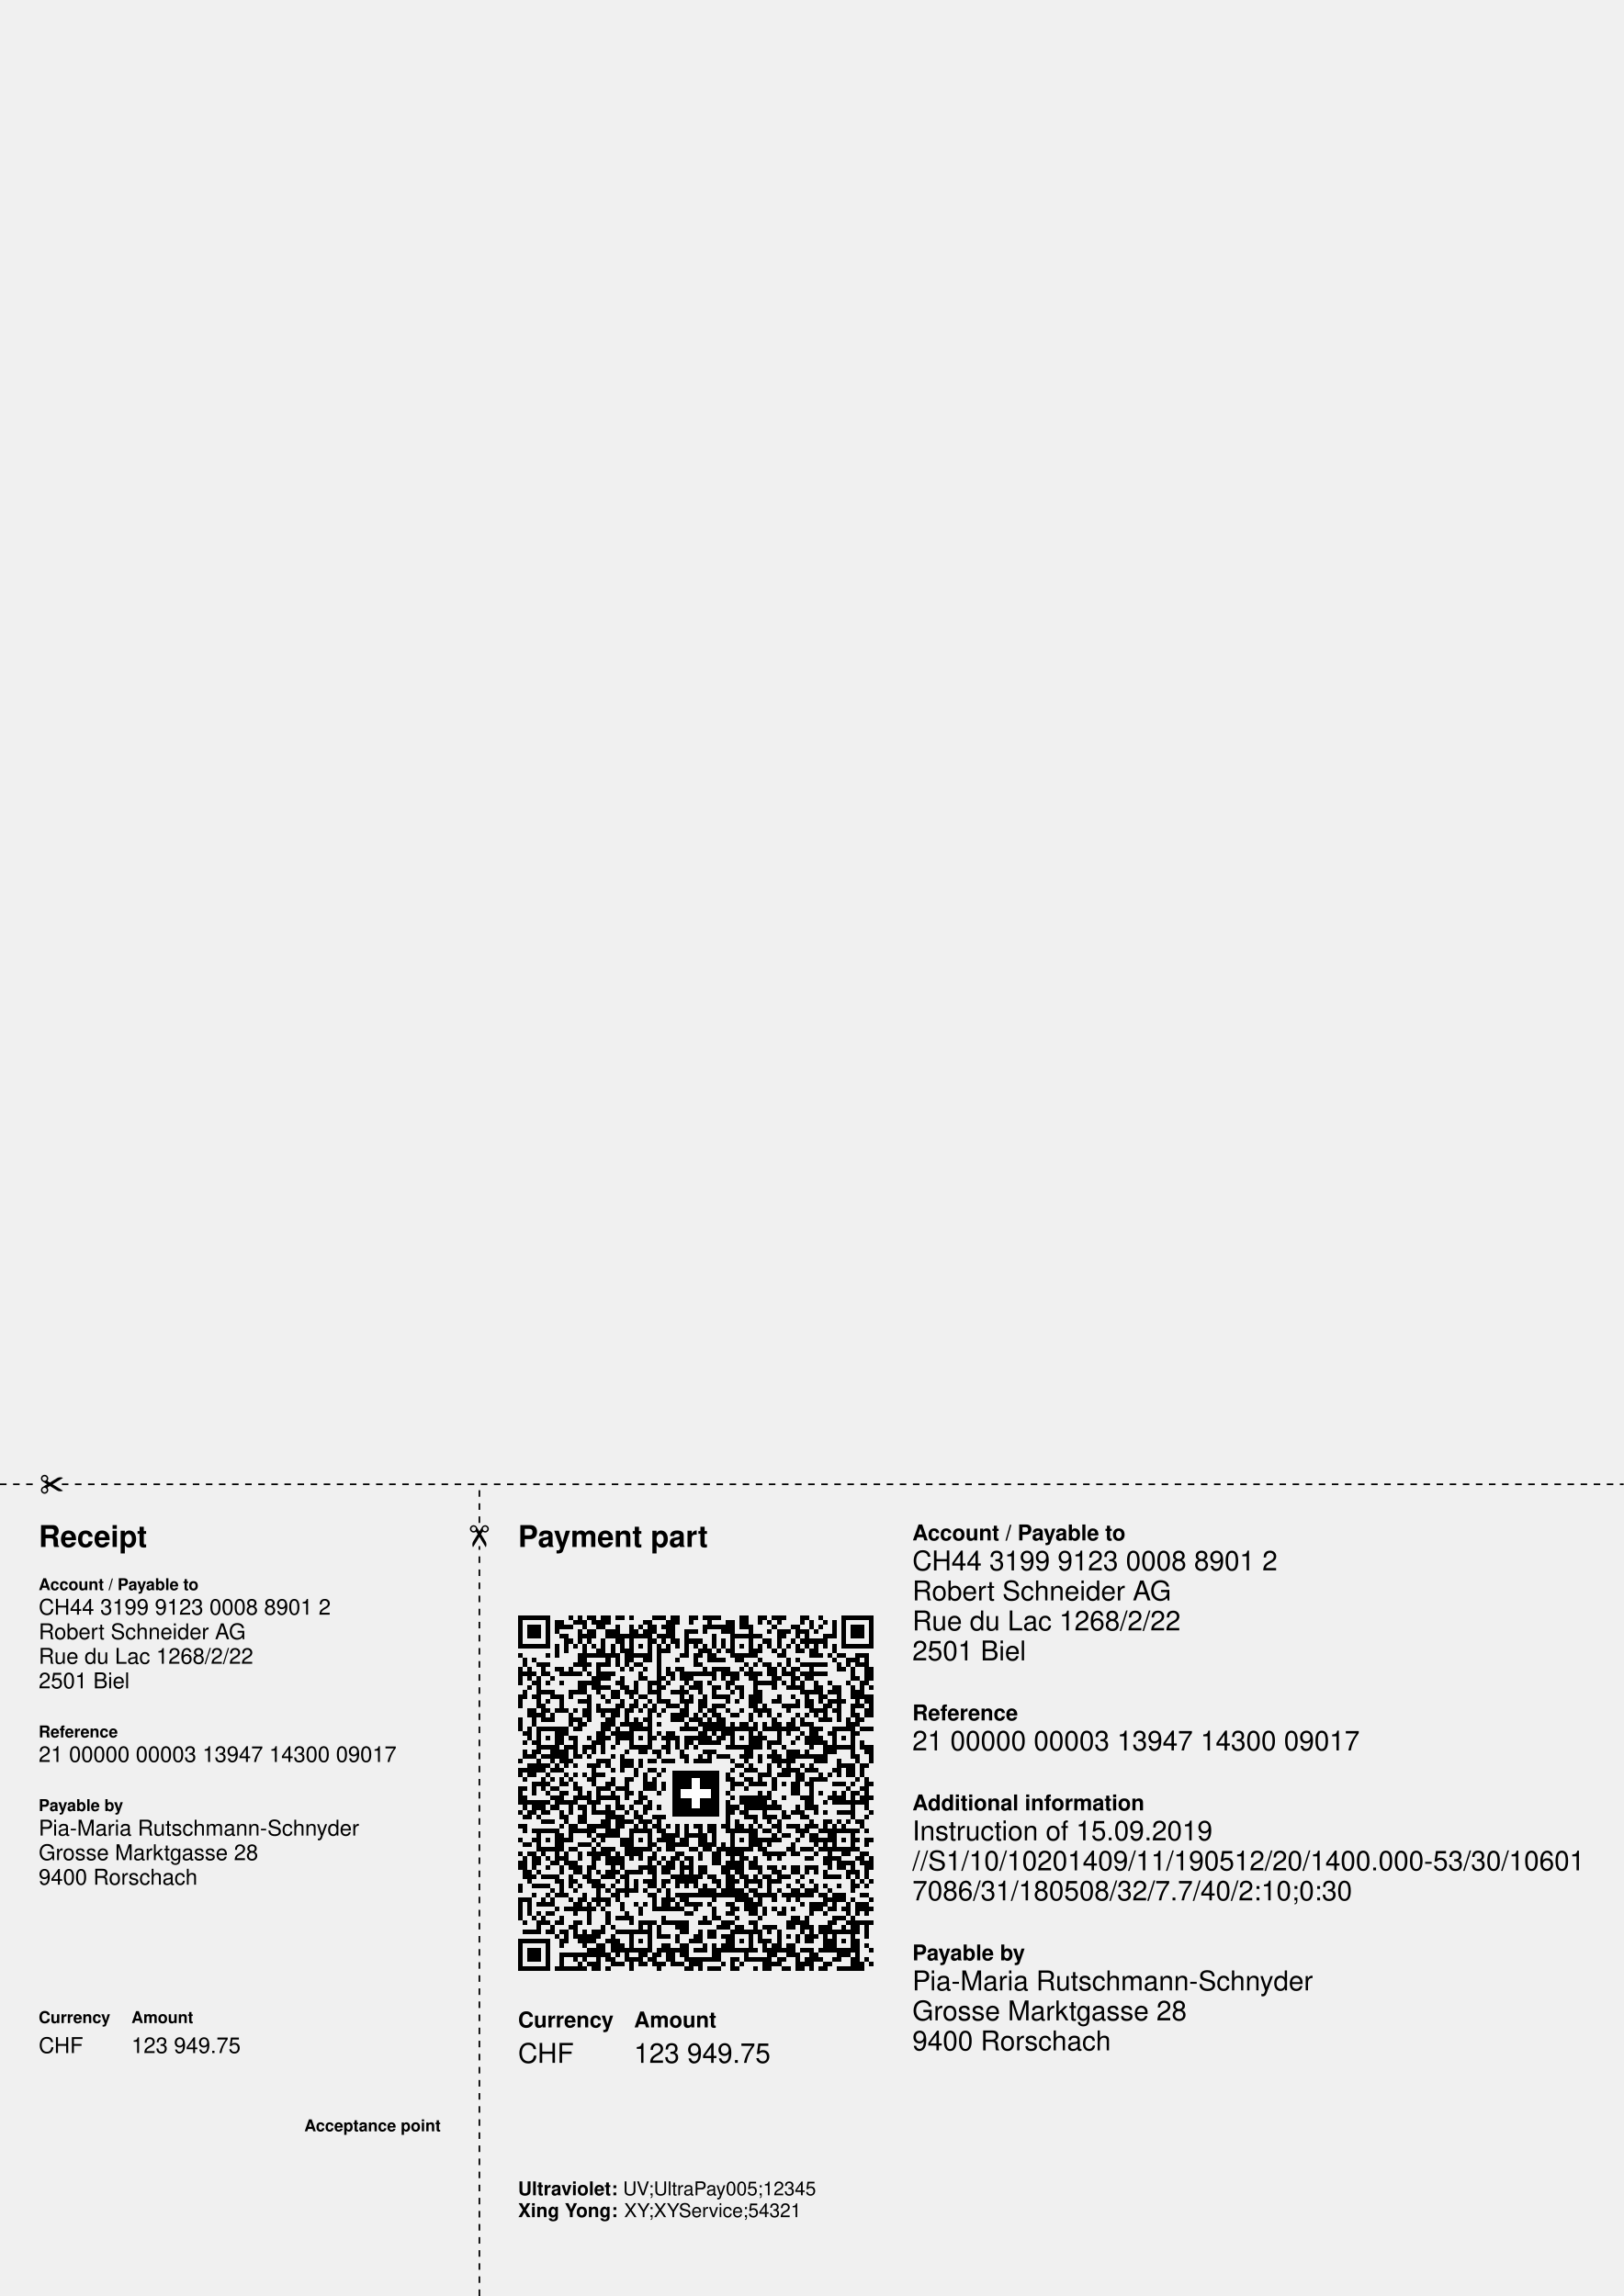
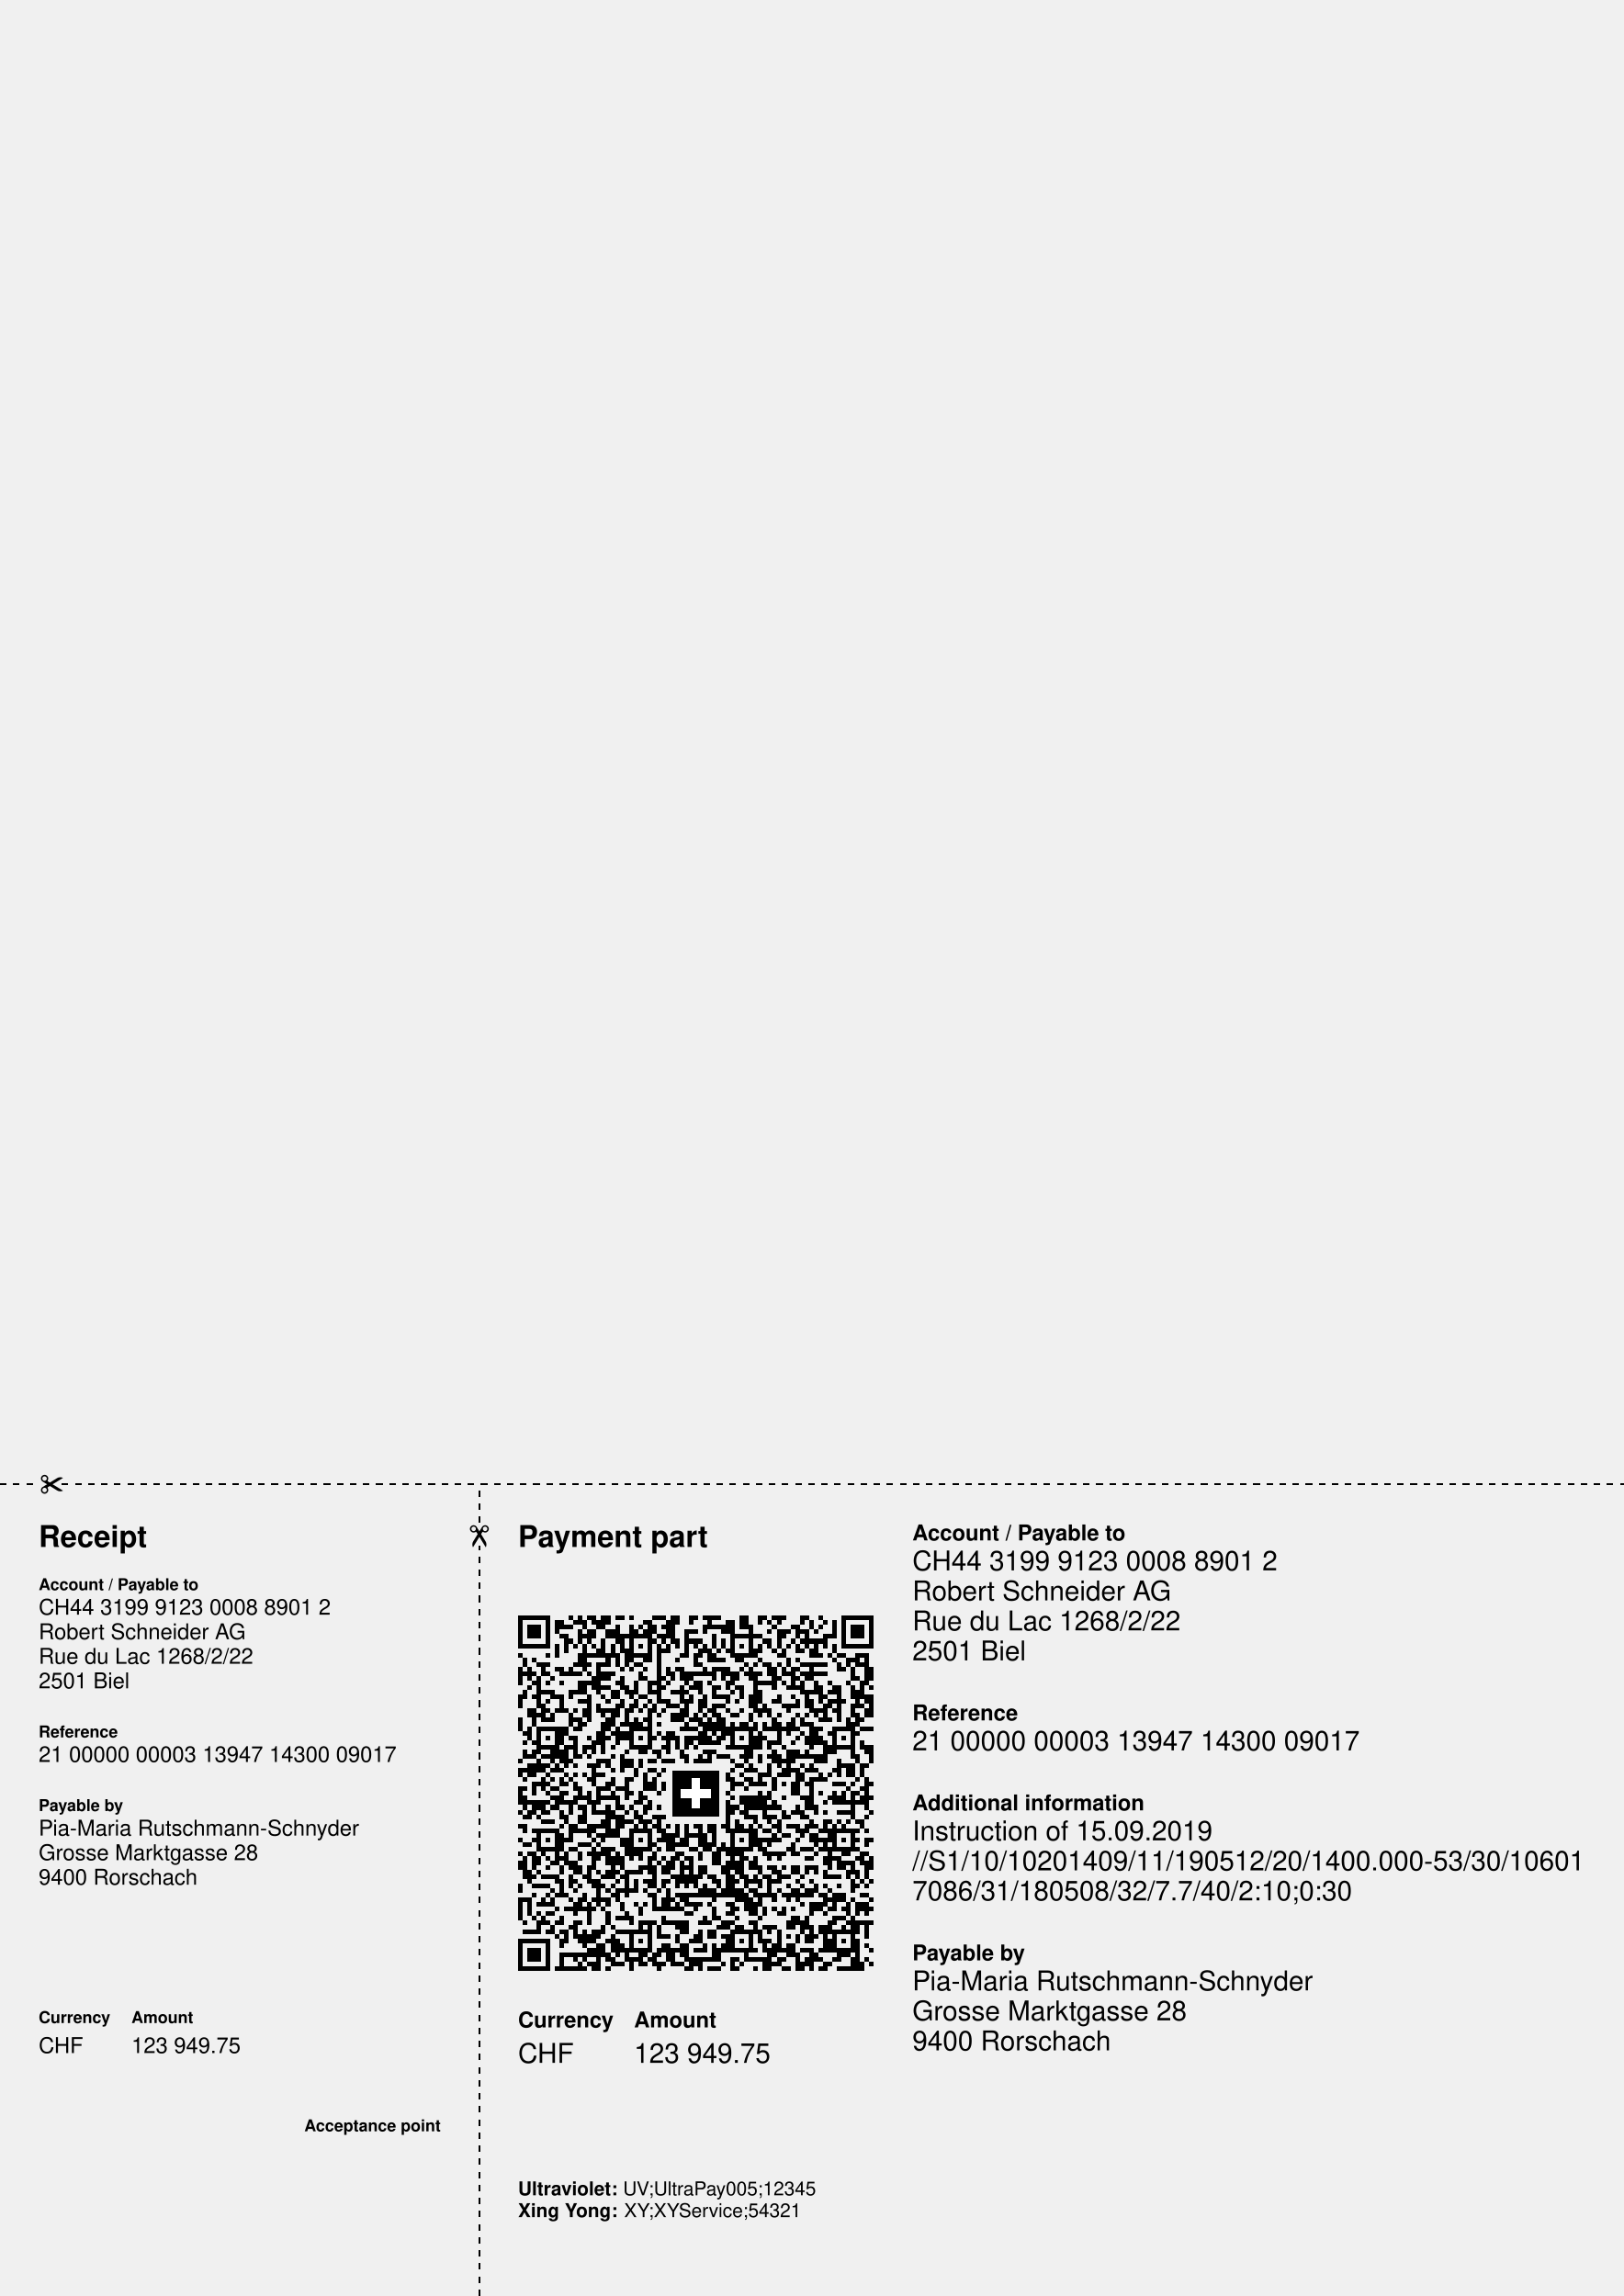
<svg xmlns="http://www.w3.org/2000/svg" width="210mm" height="297mm" version="1.1" viewBox="0 0 595.276 841.89">
  <g font-family="Helvetica,Arial,&quot;Liberation Sans&quot;" transform="translate(0 841.89)">
    <g transform="translate(189.921 0)">
      <text x="0" y="-274.665" font-size="11" font-weight="bold">Payment part</text>
    </g>
    <g transform="translate(189.921 -119.055) scale(1.693)">
      <path fill="#000000" shape-rendering="crispEdges" d="M0,-77h7v1h-7zm11,0h1v1h-1zm2,0h1v2h-1zm2,0h2v1h-2zm3,0h2v2h-2zm3,0h2v1h-2z m3,0h1v1h-1zm5,0h3v1h-3zm4,0h1v6h-1zm1,0h1v2h-1zm3,0h2v1h-2zm3,0h4v1h-4z m8,0h2v3h-2zm4,0h2v1h-2zm3,0h3v1h-3zm6,0h2v1h-2zm4,0h1v1h-1zm5,0h7v1h-7z m-70,1h1v6h-1zm6,0h1v6h-1zm2,0h2v2h-2zm4,0h1v1h-1zm2,0h1v2h-1zm2,0h2v1h-2z m11,0h2v1h-2zm5,0h1v4h-1zm5,0h1v1h-1zm4,0h1v2h-1zm4,0h2v3h-2zm7,0h1v1h-1z m2,0h1v1h-1zm2,0h1v1h-1zm5,0h1v1h-1zm2,0h1v2h-1zm3,0h1v1h-1zm2,0h1v4h-1z m2,0h1v6h-1zm6,0h1v6h-1zm-74,1h3v3h-3zm8,0h2v1h-2zm7,0h2v1h-2zm4,0h1v4h-1z m3,0h1v8h-1zm2,0h1v1h-1zm2,0h1v8h-1zm1,0h1v2h-1zm2,0h1v1h-1zm9,0h1v2h-1z m2,0h3v1h-3zm8,0h1v7h-1zm5,0h1v1h-1zm4,0h2v1h-2zm6,0h1v1h-1zm7,0h3v3h-3z m-64,1h1v1h-1zm5,0h1v3h-1zm2,0h2v2h-2zm4,0h2v2h-2zm6,0h1v2h-1zm2,0h1v2h-1z m9,0h1v6h-1zm1,0h2v1h-2zm7,0h1v1h-1zm10,0h1v1h-1zm2,0h2v2h-2zm2,0h1v1h-1z m2,0h3v1h-3zm4,0h1v1h-1zm-55,1h2v1h-2zm5,0h1v1h-1zm8,0h1v4h-1zm1,0h1v1h-1z m3,0h1v1h-1zm4,0h2v1h-2zm12,0h1v3h-1zm4,0h1v5h-1zm1,0h3v1h-3zm4,0h2v1h-2z m9,0h1v1h-1zm2,0h1v3h-1zm4,0h1v3h-1zm1,0h1v1h-1zm-57,1h1v3h-1zm1,0h1v1h-1z m4,0h1v1h-1zm3,0h1v4h-1zm11,0h1v1h-1zm2,0h1v1h-1zm3,0h1v2h-1zm3,0h3v1h-3z m7,0h1v2h-1zm9,0h2v1h-2zm3,0h1v2h-1zm3,0h1v1h-1zm2,0h1v1h-1zm2,0h3v1h-3z m-62,1h5v1h-5zm7,0h1v3h-1zm4,0h1v1h-1zm2,0h1v6h-1zm2,0h1v1h-1zm4,0h1v3h-1z m6,0h1v1h-1zm4,0h1v13h-1zm2,0h1v2h-1zm6,0h1v1h-1zm2,0h1v2h-1zm8,0h1v1h-1z m4,0h1v2h-1zm2,0h1v1h-1zm4,0h1v1h-1zm2,0h1v2h-1zm4,0h1v3h-1zm4,0h1v2h-1z m3,0h5v1h-5zm-54,1h1v2h-1zm6,0h1v4h-1zm8,0h1v1h-1zm8,0h1v2h-1zm2,0h1v3h-1z m2,0h1v1h-1zm2,0h1v1h-1zm6,0h1v2h-1zm4,0h1v1h-1zm2,0h1v2h-1zm4,0h1v1h-1z m2,0h1v2h-1zm-63,1h1v1h-1zm6,0h1v1h-1zm7,0h1v3h-1zm2,0h2v1h-2zm4,0h1v3h-1z m2,0h1v3h-1zm4,0h3v1h-3zm10,0h1v1h-1zm3,0h1v3h-1zm4,0h1v2h-1zm5,0h2v2h-2z m2,0h1v1h-1zm7,0h1v1h-1zm9,0h1v1h-1zm2,0h1v1h-1zm2,0h2v1h-2zm4,0h3v1h-3z m-72,1h1v2h-1zm2,0h1v1h-1zm24,0h1v1h-1zm7,0h1v1h-1zm9,0h2v1h-2zm9,0h1v1h-1z m6,0h1v2h-1zm2,0h1v1h-1zm8,0h1v1h-1zm3,0h3v1h-3zm4,0h1v6h-1zm-71,1h3v1h-3z m8,0h1v1h-1zm3,0h1v1h-1zm2,0h1v7h-1zm1,0h1v1h-1zm7,0h2v1h-2zm14,0h1v1h-1z m10,0h1v1h-1zm2,0h1v1h-1zm2,0h2v1h-2zm3,0h1v1h-1zm5,0h6v1h-6zm8,0h1v2h-1z m2,0h1v1h-1zm2,0h2v1h-2zm-73,1h1v4h-1zm2,0h1v3h-1zm3,0h1v2h-1zm3,0h2v1h-2z m3,0h1v2h-1zm11,0h1v1h-1zm2,0h1v1h-1zm3,0h1v1h-1zm5,0h1v2h-1zm2,0h2v1h-2z m6,0h1v2h-1zm2,0h4v1h-4zm6,0h1v1h-1zm2,0h1v3h-1zm4,0h2v2h-2zm3,0h1v2h-1z m2,0h1v5h-1zm1,0h1v1h-1zm3,0h1v3h-1zm7,0h1v1h-1zm2,0h1v3h-1zm4,0h1v3h-1z m-75,1h1v1h-1zm2,0h1v1h-1zm3,0h1v1h-1zm3,0h2v1h-2zm3,0h2v1h-2zm3,0h1v1h-1z m3,0h2v2h-2zm2,0h1v1h-1zm6,0h1v2h-1zm7,0h1v2h-1zm2,0h3v2h-3zm3,0h2v1h-2z m3,0h2v1h-2zm3,0h4v1h-4zm5,0h1v1h-1zm2,0h1v9h-1zm1,0h1v1h-1zm6,0h1v1h-1z m3,0h2v1h-2zm3,0h3v1h-3zm-60,1h1v7h-1zm3,0h1v1h-1zm9,0h1v3h-1zm6,0h1v3h-1z m5,0h1v1h-1zm4,0h1v1h-1zm11,0h1v1h-1zm2,0h1v1h-1zm2,0h2v1h-2zm9,0h1v3h-1z m1,0h1v1h-1zm4,0h1v1h-1zm2,0h1v1h-1zm11,0h1v1h-1zm-70,1h1v1h-1zm3,0h1v1h-1z m3,0h1v1h-1zm4,0h2v3h-2zm2,0h1v1h-1zm6,0h1v1h-1zm4,0h1v3h-1zm3,0h1v3h-1z m1,0h1v1h-1zm3,0h1v1h-1zm4,0h1v1h-1zm2,0h2v2h-2zm3,0h1v1h-1zm4,0h2v1h-2z m7,0h3v1h-3zm5,0h1v1h-1zm4,0h1v3h-1zm3,0h1v3h-1zm3,0h1v1h-1zm4,0h1v1h-1z m3,0h1v4h-1zm-72,1h1v1h-1zm16,0h2v1h-2zm5,0h1v2h-1zm8,0h1v1h-1zm4,0h1v4h-1z m2,0h1v1h-1zm5,0h1v3h-1zm1,0h1v1h-1zm2,0h1v1h-1zm2,0h2v1h-2zm11,0h1v1h-1z m2,0h1v1h-1zm5,0h1v4h-1zm3,0h2v2h-2zm4,0h1v3h-1zm4,0h1v1h-1zm-75,1h1v2h-1z m4,0h3v1h-3zm6,0h2v1h-2zm9,0h2v2h-2zm4,0h1v2h-1zm5,0h1v1h-1zm4,0h2v1h-2z m3,0h1v1h-1zm3,0h1v1h-1zm7,0h1v1h-1zm2,0h1v2h-1zm4,0h1v3h-1zm10,0h1v4h-1z m1,0h1v1h-1zm4,0h1v1h-1zm6,0h1v4h-1zm-73,1h1v3h-1zm3,0h1v1h-1zm4,0h3v1h-3z m4,0h1v1h-1zm4,0h1v6h-1zm3,0h1v1h-1zm8,0h2v1h-2zm11,0h1v2h-1zm3,0h1v3h-1z m3,0h3v1h-3zm7,0h1v3h-1zm6,0h1v2h-1zm3,0h1v1h-1zm7,0h1v1h-1zm3,0h1v6h-1z m6,0h2v2h-2zm-69,1h1v1h-1zm3,0h1v3h-1zm4,0h2v1h-2zm6,0h1v1h-1zm3,0h1v2h-1z m3,0h1v2h-1zm3,0h1v1h-1zm3,0h2v1h-2zm5,0h1v4h-1zm3,0h1v3h-1zm6,0h1v1h-1z m2,0h1v1h-1zm8,0h1v1h-1zm5,0h1v2h-1zm3,0h1v3h-1zm4,0h2v1h-2zm3,0h1v1h-1z m-65,1h1v4h-1zm12,0h1v2h-1zm4,0h1v3h-1zm3,0h1v2h-1zm3,0h1v1h-1zm2,0h1v2h-1z m3,0h3v1h-3zm10,0h3v1h-3zm11,0h1v2h-1zm4,0h3v1h-3zm9,0h1v4h-1zm1,0h1v1h-1z m5,0h1v3h-1zm2,0h1v1h-1zm2,0h1v3h-1zm-74,1h2v2h-2zm4,0h1v1h-1zm2,0h1v1h-1z m2,0h1v1h-1zm2,0h1v1h-1zm2,0h1v2h-1zm4,0h3v1h-3zm5,0h1v4h-1zm3,0h1v1h-1z m2,0h1v9h-1zm3,0h1v1h-1zm4,0h1v3h-1zm6,0h2v1h-2zm4,0h1v1h-1zm3,0h1v1h-1z m4,0h1v2h-1zm2,0h1v2h-1zm4,0h1v1h-1zm6,0h2v1h-2zm4,0h1v1h-1zm7,0h1v2h-1z m-71,1h1v1h-1zm3,0h1v2h-1zm4,0h1v3h-1zm7,0h1v1h-1zm2,0h1v3h-1zm10,0h1v1h-1z m3,0h2v2h-2zm5,0h1v2h-1zm2,0h1v1h-1zm2,0h2v1h-2zm4,0h2v1h-2zm4,0h1v2h-1z m6,0h1v1h-1zm4,0h1v1h-1zm2,0h1v1h-1zm2,0h1v1h-1zm9,0h1v3h-1zm-73,1h1v3h-1z m3,0h1v2h-1zm3,0h1v1h-1zm6,0h2v1h-2zm7,0h1v3h-1zm6,0h1v3h-1zm2,0h1v1h-1z m10,0h1v1h-1zm2,0h1v2h-1zm2,0h1v3h-1zm2,0h2v3h-2zm12,0h1v3h-1zm4,0h1v3h-1z m2,0h1v2h-1zm4,0h1v1h-1zm2,0h1v1h-1zm4,0h1v3h-1zm3,0h1v1h-1zm-61,1h2v1h-2z m5,0h1v7h-1zm4,0h1v1h-1zm2,0h1v6h-1zm2,0h1v2h-1zm4,0h1v1h-1zm6,0h1v2h-1z m4,0h1v5h-1zm2,0h1v3h-1zm4,0h1v6h-1zm2,0h2v2h-2zm3,0h1v2h-1zm2,0h1v2h-1z m3,0h1v5h-1zm2,0h1v3h-1zm4,0h2v1h-2zm10,0h1v8h-1zm-70,1h1v3h-1zm2,0h7v1h-7z m8,0h2v1h-2zm9,0h1v4h-1zm6,0h1v1h-1zm8,0h1v1h-1zm2,0h2v1h-2zm8,0h1v2h-1z m2,0h1v1h-1zm3,0h1v7h-1zm4,0h1v1h-1zm3,0h1v1h-1zm3,0h1v1h-1zm3,0h2v4h-2z m2,0h1v1h-1zm3,0h1v6h-1zm1,0h2v1h-2zm5,0h3v1h-3zm-73,1h1v1h-1zm3,0h1v5h-1z m4,0h2v3h-2zm2,0h1v1h-1zm7,0h1v3h-1zm3,0h1v1h-1zm2,0h2v2h-2zm8,0h1v1h-1z m2,0h1v5h-1zm1,0h1v2h-1zm6,0h1v3h-1zm5,0h1v2h-1zm8,0h1v4h-1zm9,0h1v1h-1z m6,0h1v1h-1zm6,0h1v1h-1zm-67,1h1v1h-1zm5,0h2v1h-2zm4,0h1v1h-1zm4,0h1v1h-1z m7,0h1v1h-1zm3,0h1v1h-1zm2,0h1v1h-1zm3,0h1v3h-1zm2,0h2v2h-2zm2,0h1v1h-1z m3,0h1v2h-1zm2,0h1v2h-1zm5,0h1v1h-1zm3,0h1v3h-1zm2,0h1v1h-1zm7,0h1v1h-1z m2,0h1v2h-1zm3,0h1v2h-1zm5,0h1v1h-1zm-69,1h1v1h-1zm2,0h1v1h-1zm9,0h1v4h-1z m4,0h1v3h-1zm26,0h1v1h-1zm12,0h2v1h-2zm5,0h1v1h-1zm7,0h1v5h-1zm8,0h1v2h-1z m-69,1h4v1h-4zm5,0h1v5h-1zm1,0h1v1h-1zm3,0h2v1h-2zm6,0h1v1h-1zm5,0h3v1h-3z m6,0h1v1h-1zm5,0h1v1h-1zm2,0h1v1h-1zm7,0h1v1h-1zm2,0h3v1h-3zm7,0h1v1h-1z m3,0h1v1h-1zm6,0h1v1h-1zm4,0h1v2h-1zm2,0h3v1h-3zm6,0h2v2h-2zm-74,1h1v2h-1z m2,0h1v2h-1zm4,0h3v2h-3zm7,0h1v1h-1zm9,0h1v1h-1zm3,0h2v1h-2zm3,0h2v1h-2z m6,0h1v2h-1zm5,0h3v1h-3zm9,0h1v3h-1zm6,0h1v3h-1zm3,0h3v2h-3zm4,0h1v2h-1z m-60,1h1v1h-1zm3,0h2v1h-2zm8,0h1v1h-1zm2,0h1v1h-1zm5,0h1v1h-1zm2,0h1v4h-1z m8,0h1v1h-1zm6,0h1v2h-1zm3,0h1v2h-1zm2,0h1v2h-1zm2,0h3v1h-3zm5,0h1v1h-1z m4,0h1v2h-1zm2,0h1v1h-1zm2,0h1v3h-1zm5,0h1v1h-1zm2,0h3v1h-3zm10,0h1v2h-1z m3,0h1v2h-1zm-76,1h1v1h-1zm4,0h1v3h-1zm3,0h1v1h-1zm2,0h1v1h-1zm2,0h1v1h-1z m6,0h3v1h-3zm6,0h2v2h-2zm3,0h1v2h-1zm2,0h2v1h-2zm3,0h3v1h-3zm7,0h1v1h-1z m2,0h1v1h-1zm6,0h1v1h-1zm11,0h3v1h-3zm7,0h2v1h-2zm5,0h1v4h-1zm-67,1h2v3h-2z m3,0h2v1h-2zm3,0h1v2h-1zm4,0h1v1h-1zm3,0h3v1h-3zm4,0h1v1h-1zm28,0h2v1h-2z m3,0h1v2h-1zm4,0h1v3h-1zm4,0h1v3h-1zm3,0h1v1h-1zm2,0h1v2h-1zm7,0h3v1h-3z m4,0h1v3h-1zm1,0h1v1h-1zm-75,1h2v1h-2zm5,0h1v1h-1zm2,0h1v1h-1zm2,0h1v1h-1z m7,0h1v4h-1zm4,0h1v1h-1zm5,0h1v2h-1zm3,0h2v1h-2zm3,0h1v1h-1zm15,0h1v1h-1z m3,0h1v1h-1zm2,0h1v1h-1zm6,0h1v2h-1zm2,0h2v1h-2zm3,0h1v1h-1zm2,0h1v1h-1z m4,0h1v1h-1zm3,0h2v2h-2zm-71,1h1v1h-1zm6,0h1v1h-1zm4,0h1v1h-1zm2,0h1v1h-1z m2,0h1v1h-1zm3,0h2v1h-2zm10,0h1v4h-1zm3,0h1v1h-1zm15,0h1v2h-1zm3,0h1v1h-1z m4,0h1v3h-1zm1,0h1v1h-1zm3,0h1v1h-1zm4,0h1v5h-1zm1,0h1v2h-1zm4,0h1v2h-1z m2,0h1v1h-1zm-66,1h1v1h-1zm4,0h1v3h-1zm2,0h1v1h-1zm2,0h1v2h-1zm2,0h1v1h-1z m4,0h1v1h-1zm5,0h1v2h-1zm3,0h1v5h-1zm1,0h1v1h-1zm5,0h1v3h-1zm17,0h1v3h-1z m3,0h2v1h-2zm6,0h1v3h-1zm8,0h1v7h-1zm1,0h1v1h-1zm2,0h1v1h-1zm7,0h1v1h-1z m2,0h1v7h-1zm-72,1h1v3h-1zm1,0h1v1h-1zm2,0h1v1h-1zm4,0h1v1h-1zm2,0h1v2h-1z m7,0h1v2h-1zm9,0h1v2h-1zm3,0h1v2h-1zm16,0h2v1h-2zm3,0h2v1h-2zm3,0h1v1h-1z m4,0h1v1h-1zm2,0h1v3h-1zm3,0h1v1h-1zm6,0h3v1h-3zm4,0h1v1h-1zm4,0h1v1h-1z m-76,1h1v4h-1zm1,0h1v1h-1zm6,0h2v1h-2zm6,0h1v3h-1zm4,0h1v4h-1zm1,0h1v1h-1z m3,0h2v1h-2zm28,0h1v1h-1zm22,0h1v1h-1zm3,0h1v1h-1zm-68,1h1v1h-1zm3,0h1v3h-1z m1,0h1v1h-1zm5,0h1v3h-1zm5,0h1v2h-1zm4,0h1v1h-1zm2,0h1v3h-1zm4,0h1v1h-1z m15,0h1v1h-1zm7,0h1v4h-1zm2,0h1v2h-1zm11,0h1v1h-1zm3,0h1v3h-1zm2,0h1v3h-1z m2,0h1v6h-1zm1,0h1v1h-1zm-72,1h1v3h-1zm6,0h2v1h-2zm5,0h1v2h-1zm2,0h1v1h-1z m4,0h2v1h-2zm3,0h1v3h-1zm6,0h1v1h-1zm19,0h1v1h-1zm2,0h4v2h-4zm5,0h1v5h-1z m4,0h1v1h-1zm4,0h2v1h-2zm6,0h1v1h-1zm2,0h1v2h-1zm5,0h1v2h-1zm2,0h1v1h-1z m-74,1h5v1h-5zm6,0h1v2h-1zm2,0h2v1h-2zm6,0h1v3h-1zm9,0h1v1h-1zm3,0h1v2h-1z m17,0h1v7h-1zm10,0h1v2h-1zm7,0h1v2h-1zm4,0h1v1h-1zm5,0h1v1h-1zm2,0h1v1h-1z m-70,1h3v1h-3zm4,0h1v1h-1zm4,0h1v2h-1zm2,0h2v1h-2zm6,0h1v7h-1zm3,0h1v1h-1z m2,0h1v1h-1zm3,0h1v2h-1zm3,0h1v1h-1zm16,0h2v1h-2zm3,0h3v1h-3zm5,0h1v1h-1z m2,0h1v1h-1zm4,0h1v2h-1zm4,0h1v2h-1zm-64,1h1v1h-1zm2,0h2v1h-2zm3,0h2v1h-2z m4,0h1v2h-1zm5,0h1v3h-1zm3,0h2v1h-2zm3,0h1v2h-1zm3,0h1v1h-1zm2,0h1v2h-1z m21,0h1v1h-1zm2,0h2v1h-2zm9,0h1v2h-1zm2,0h1v1h-1zm2,0h1v2h-1zm5,0h1v1h-1z m3,0h3v1h-3zm7,0h1v1h-1zm-75,1h2v1h-2zm3,0h1v1h-1zm6,0h1v2h-1zm3,0h1v2h-1z m8,0h2v3h-2zm5,0h1v2h-1zm3,0h3v1h-3zm20,0h3v1h-3zm5,0h2v1h-2zm4,0h1v1h-1z m4,0h1v1h-1zm13,0h1v1h-1zm-70,1h3v1h-3zm13,0h1v2h-1zm5,0h2v1h-2zm4,0h1v3h-1z m1,0h1v1h-1zm2,0h1v3h-1zm17,0h1v3h-1zm4,0h1v1h-1zm3,0h1v1h-1zm2,0h1v3h-1z m7,0h1v2h-1zm3,0h1v3h-1zm1,0h1v1h-1zm2,0h1v1h-1zm2,0h1v1h-1zm2,0h2v1h-2z m-73,1h2v1h-2zm9,0h1v1h-1zm2,0h2v2h-2zm4,0h2v2h-2zm2,0h1v1h-1zm8,0h1v2h-1z m4,0h1v1h-1zm3,0h1v1h-1zm2,0h1v3h-1zm2,0h1v5h-1zm2,0h2v1h-2zm3,0h2v2h-2z m3,0h1v1h-1zm4,0h1v2h-1zm2,0h1v6h-1zm2,0h1v1h-1zm3,0h1v1h-1zm3,0h3v1h-3z m4,0h1v2h-1zm2,0h1v1h-1zm4,0h1v6h-1zm2,0h1v2h-1zm4,0h1v1h-1zm-73,1h1v1h-1z m2,0h6v1h-6zm10,0h2v1h-2zm7,0h2v2h-2zm4,0h1v7h-1zm2,0h1v1h-1zm2,0h1v5h-1z m3,0h1v3h-1zm8,0h1v4h-1zm7,0h1v9h-1zm3,0h1v1h-1zm2,0h1v4h-1zm2,0h2v1h-2z m7,0h2v1h-2zm5,0h1v1h-1zm2,0h1v3h-1zm2,0h1v1h-1zm2,0h3v1h-3zm4,0h1v1h-1z m-71,1h1v4h-1zm4,0h2v4h-2zm3,0h1v2h-1zm4,0h1v1h-1zm2,0h2v1h-2zm15,0h2v4h-2z m5,0h2v1h-2zm3,0h1v4h-1zm2,0h1v3h-1zm13,0h1v2h-1zm2,0h2v1h-2zm4,0h1v1h-1z m2,0h2v2h-2zm9,0h1v4h-1zm-72,1h1v1h-1zm3,0h1v1h-1zm3,0h1v1h-1zm4,0h1v1h-1z m6,0h1v1h-1zm2,0h1v1h-1zm4,0h2v2h-2zm4,0h1v1h-1zm4,0h1v1h-1zm5,0h1v2h-1z m13,0h1v1h-1zm4,0h3v1h-3zm4,0h1v1h-1zm4,0h1v1h-1zm5,0h2v1h-2zm5,0h1v1h-1z m3,0h1v1h-1zm2,0h2v1h-2zm-74,1h2v1h-2zm12,0h3v1h-3zm4,0h1v1h-1zm12,0h1v1h-1z m5,0h1v1h-1zm7,0h1v2h-1zm3,0h1v2h-1zm8,0h1v2h-1zm2,0h1v1h-1zm5,0h1v3h-1z m5,0h1v1h-1zm2,0h1v2h-1zm9,0h1v1h-1zm-70,1h3v1h-3zm6,0h2v1h-2zm5,0h1v5h-1z m2,0h2v2h-2zm2,0h1v1h-1zm3,0h1v2h-1zm2,0h2v2h-2zm2,0h1v1h-1zm3,0h1v1h-1z m7,0h2v1h-2zm6,0h1v4h-1zm2,0h1v2h-1zm2,0h2v2h-2zm2,0h1v1h-1zm4,0h1v2h-1z m5,0h1v1h-1zm3,0h3v1h-3zm4,0h1v1h-1zm2,0h1v5h-1zm2,0h3v1h-3zm4,0h1v1h-1z m-73,1h1v1h-1zm2,0h2v1h-2zm3,0h1v1h-1zm3,0h1v3h-1zm2,0h1v3h-1zm3,0h1v2h-1z m2,0h1v1h-1zm2,0h1v2h-1zm4,0h1v3h-1zm8,0h1v2h-1zm5,0h2v1h-2zm5,0h1v2h-1z m3,0h1v3h-1zm12,0h4v1h-4zm6,0h1v1h-1zm4,0h1v1h-1zm6,0h2v1h-2zm4,0h1v3h-1z m1,0h1v1h-1zm-74,1h1v5h-1zm2,0h2v2h-2zm3,0h1v1h-1zm3,0h1v1h-1zm10,0h2v2h-2z m3,0h1v3h-1zm4,0h1v1h-1zm2,0h1v4h-1zm3,0h1v1h-1zm2,0h1v3h-1zm1,0h1v1h-1z m2,0h2v1h-2zm12,0h1v5h-1zm1,0h1v1h-1zm2,0h1v3h-1zm3,0h1v1h-1zm2,0h1v1h-1z m6,0h2v1h-2zm4,0h1v2h-1zm2,0h2v1h-2zm5,0h1v1h-1zm3,0h1v3h-1zm-76,1h1v2h-1z m7,0h1v1h-1zm4,0h2v2h-2zm19,0h1v1h-1zm2,0h1v3h-1zm3,0h1v5h-1zm2,0h1v5h-1z m8,0h1v8h-1zm2,0h1v3h-1zm3,0h1v2h-1zm19,0h4v1h-4zm6,0h1v4h-1zm-72,1h1v1h-1z m3,0h1v1h-1zm3,0h1v2h-1zm4,0h1v2h-1zm2,0h1v4h-1zm5,0h1v3h-1zm6,0h2v1h-2z m3,0h1v5h-1zm2,0h1v2h-1zm5,0h1v1h-1zm3,0h2v2h-2zm5,0h1v2h-1zm8,0h1v2h-1z m2,0h2v1h-2zm3,0h1v1h-1zm2,0h2v2h-2zm3,0h3v1h-3zm7,0h2v1h-2zm3,0h1v2h-1z m-70,1h1v3h-1zm2,0h1v1h-1zm8,0h1v1h-1zm5,0h1v1h-1zm2,0h1v2h-1zm2,0h1v1h-1z m2,0h1v6h-1zm1,0h3v1h-3zm31,0h2v1h-2zm7,0h1v1h-1zm2,0h1v1h-1zm2,0h1v2h-1z m5,0h1v2h-1zm2,0h1v2h-1zm-70,1h1v1h-1zm2,0h4v1h-4zm6,0h1v3h-1zm3,0h1v1h-1z m4,0h1v1h-1zm4,0h1v1h-1zm11,0h2v1h-2zm3,0h1v3h-1zm2,0h1v3h-1zm1,0h1v1h-1z m2,0h2v1h-2zm5,0h1v5h-1zm3,0h1v3h-1zm2,0h1v2h-1zm2,0h2v1h-2zm3,0h3v1h-3z m5,0h1v1h-1zm6,0h3v1h-3zm-59,1h2v1h-2zm4,0h1v1h-1zm4,0h2v2h-2zm5,0h1v1h-1z m4,0h1v3h-1zm2,0h2v1h-2zm4,0h2v1h-2zm3,0h1v2h-1zm8,0h2v1h-2zm5,0h1v1h-1z m3,0h1v1h-1zm2,0h1v2h-1zm2,0h1v4h-1zm1,0h2v1h-2zm5,0h1v1h-1zm3,0h1v1h-1z m9,0h1v3h-1zm2,0h1v1h-1zm2,0h1v1h-1zm-76,1h1v2h-1zm3,0h4v1h-4zm6,0h1v3h-1z m4,0h1v1h-1zm5,0h1v1h-1zm2,0h1v1h-1zm8,0h1v1h-1zm3,0h1v1h-1zm9,0h1v3h-1z m3,0h1v1h-1zm15,0h1v1h-1zm3,0h1v1h-1zm3,0h1v2h-1zm2,0h1v1h-1zm3,0h1v1h-1z m4,0h1v1h-1zm2,0h1v1h-1zm-68,1h1v1h-1zm5,0h1v1h-1zm5,0h1v4h-1zm2,0h1v1h-1z m2,0h1v3h-1zm1,0h1v1h-1zm2,0h1v1h-1zm3,0h1v1h-1zm3,0h1v1h-1zm2,0h1v5h-1z m7,0h1v2h-1zm2,0h2v2h-2zm3,0h1v2h-1zm3,0h2v3h-2zm3,0h2v1h-2zm6,0h1v1h-1z m3,0h2v2h-2zm3,0h2v2h-2zm5,0h1v1h-1zm-64,1h1v1h-1zm3,0h1v1h-1zm2,0h1v1h-1z m2,0h1v1h-1zm4,0h1v2h-1zm6,0h1v1h-1zm8,0h2v1h-2zm6,0h5v1h-5zm9,0h1v1h-1z m6,0h1v4h-1zm2,0h3v1h-3zm4,0h1v2h-1zm2,0h2v1h-2zm4,0h1v1h-1zm4,0h2v1h-2z m3,0h3v2h-3zm6,0h2v1h-2zm-74,1h1v5h-1zm1,0h2v1h-2zm4,0h1v2h-1zm2,0h1v2h-1z m4,0h1v1h-1zm2,0h1v3h-1zm3,0h1v1h-1zm2,0h2v1h-2zm11,0h1v3h-1zm2,0h1v3h-1z m2,0h1v1h-1zm2,0h2v1h-2zm7,0h1v1h-1zm8,0h1v4h-1zm2,0h1v2h-1zm6,0h1v1h-1z m2,0h1v1h-1zm6,0h2v1h-2zm6,0h1v1h-1zm4,0h1v1h-1zm-74,1h1v3h-1zm2,0h1v1h-1z m2,0h1v1h-1zm6,0h1v3h-1zm3,0h1v5h-1zm4,0h1v1h-1zm3,0h1v2h-1zm3,0h1v1h-1z m2,0h1v1h-1zm7,0h1v2h-1zm2,0h4v1h-4zm5,0h1v1h-1zm4,0h2v1h-2zm6,0h1v3h-1z m10,0h1v1h-1zm2,0h3v2h-3zm3,0h1v1h-1zm2,0h1v2h-1zm3,0h1v3h-1zm2,0h3v2h-3z m-65,1h1v1h-1zm2,0h2v1h-2zm4,0h1v1h-1zm2,0h1v1h-1zm2,0h1v1h-1zm8,0h1v2h-1z m4,0h1v1h-1zm3,0h1v1h-1zm2,0h1v1h-1zm3,0h1v1h-1zm4,0h1v3h-1zm4,0h2v1h-2z m7,0h1v2h-1zm2,0h1v1h-1zm2,0h1v2h-1zm2,0h1v1h-1zm8,0h1v1h-1zm3,0h1v1h-1z m6,0h1v1h-1zm-72,1h1v1h-1zm2,0h2v1h-2zm13,0h1v3h-1zm4,0h1v2h-1zm13,0h2v1h-2z m9,0h2v1h-2zm11,0h1v1h-1zm7,0h1v1h-1zm3,0h1v1h-1zm7,0h1v1h-1zm2,0h1v1h-1z m-72,1h1v1h-1zm2,0h1v2h-1zm4,0h1v2h-1zm12,0h2v1h-2zm3,0h1v2h-1zm7,0h1v2h-1z m9,0h1v2h-1zm3,0h1v1h-1zm4,0h1v1h-1zm5,0h1v1h-1zm7,0h2v2h-2zm3,0h1v3h-1z m6,0h3v1h-3zm4,0h1v8h-1zm-71,1h1v1h-1zm3,0h1v3h-1zm2,0h1v1h-1zm2,0h1v1h-1z m4,0h1v4h-1zm1,0h1v1h-1zm13,0h4v1h-4zm6,0h5v1h-5zm7,0h1v1h-1zm2,0h1v1h-1z m3,0h2v2h-2zm2,0h1v1h-1zm4,0h2v1h-2zm8,0h1v2h-1zm3,0h1v3h-1zm6,0h1v3h-1z m1,0h1v1h-1zm3,0h1v1h-1zm2,0h4v1h-4zm-66,1h1v2h-1zm4,0h1v1h-1zm7,0h1v2h-1z m2,0h1v1h-1zm6,0h1v2h-1zm2,0h1v6h-1zm2,0h1v3h-1zm4,0h3v1h-3zm9,0h1v1h-1z m4,0h2v2h-2zm4,0h1v2h-1zm2,0h3v1h-3zm6,0h1v1h-1zm4,0h1v4h-1zm2,0h2v2h-2z m5,0h1v2h-1zm3,0h1v2h-1zm2,0h1v3h-1zm-74,1h3v1h-3zm5,0h1v1h-1zm3,0h2v1h-2z m5,0h1v4h-1zm2,0h2v2h-2zm5,0h5v1h-5zm6,0h1v1h-1zm8,0h2v1h-2zm4,0h1v3h-1z m2,0h2v2h-2zm5,0h1v5h-1zm3,0h2v1h-2zm3,0h1v3h-1zm2,0h1v1h-1zm2,0h1v5h-1z m12,0h1v5h-1zm1,0h1v1h-1zm2,0h1v1h-1zm-63,1h1v1h-1zm2,0h1v2h-1zm3,0h1v2h-1z m2,0h1v2h-1zm5,0h1v4h-1zm4,0h1v4h-1zm7,0h2v1h-2zm3,0h1v2h-1zm4,0h1v2h-1z m6,0h2v1h-2zm6,0h1v4h-1zm8,0h1v1h-1zm2,0h1v2h-1zm2,0h1v2h-1zm2,0h1v1h-1z m2,0h1v4h-1zm-66,1h7v1h-7zm9,0h1v2h-1zm7,0h1v1h-1zm3,0h1v1h-1zm2,0h1v4h-1z m5,0h1v1h-1zm11,0h1v1h-1zm8,0h1v3h-1zm3,0h1v1h-1zm5,0h1v3h-1zm1,0h1v1h-1z m13,0h1v3h-1zm3,0h1v1h-1zm3,0h1v7h-1zm-73,1h1v6h-1zm6,0h1v6h-1zm11,0h2v3h-2z m5,0h1v2h-1zm9,0h2v2h-2zm4,0h2v3h-2zm5,0h1v2h-1zm2,0h1v4h-1zm2,0h1v2h-1z m11,0h1v3h-1zm3,0h2v3h-2zm17,0h1v1h-1zm-73,1h3v3h-3zm13,0h2v2h-2zm8,0h1v3h-1z m2,0h3v1h-3zm5,0h1v2h-1zm3,0h1v4h-1zm1,0h1v1h-1zm4,0h2v1h-2zm5,0h1v3h-1z m4,0h3v1h-3zm4,0h1v1h-1zm3,0h1v5h-1zm3,0h1v1h-1zm4,0h3v1h-3zm4,0h1v1h-1z m4,0h3v2h-3zm7,0h1v1h-1zm-67,1h6v1h-6zm10,0h1v2h-1zm7,0h1v3h-1zm1,0h1v1h-1z m2,0h1v3h-1zm3,0h1v2h-1zm17,0h1v2h-1zm11,0h1v4h-1zm3,0h2v2h-2zm-54,1h1v3h-1z m3,0h1v1h-1zm2,0h1v1h-1zm3,0h1v3h-1zm3,0h1v2h-1zm4,0h1v3h-1zm1,0h1v1h-1z m3,0h1v1h-1zm8,0h6v1h-6zm10,0h1v3h-1zm1,0h1v1h-1zm3,0h4v1h-4zm6,0h2v1h-2z m6,0h1v2h-1zm3,0h1v1h-1zm3,0h2v1h-2zm4,0h1v3h-1zm3,0h1v1h-1zm-62,1h1v2h-1z m2,0h2v1h-2zm6,0h2v1h-2zm6,0h1v1h-1zm3,0h2v1h-2zm4,0h2v1h-2zm3,0h3v1h-3z m7,0h1v1h-1zm4,0h1v1h-1zm5,0h1v2h-1zm2,0h2v1h-2zm6,0h1v2h-1zm2,0h1v2h-1z m3,0h2v1h-2zm8,0h1v2h-1zm2,0h1v1h-1zm-75,1h5v1h-5zm7,0h1v1h-1zm2,0h3v1h-3z m4,0h1v1h-1zm2,0h1v1h-1zm3,0h1v1h-1zm11,0h1v1h-1zm6,0h2v1h-2zm3,0h1v1h-1z m2,0h3v1h-3zm6,0h1v1h-1zm4,0h1v1h-1zm6,0h2v1h-2zm8,0h2v1h-2zm4,0h3v1h-3z" />
    </g>
    <g transform="translate(189.921 -119.055)">
      <path fill="#000000" shape-rendering="crispEdges" d="M56.693,-73.701h17.008v17.008h-17.008z" />
      <path fill="#FFFFFF" shape-rendering="crispEdges" d="M63.543,-70.709h3.307v11.024h-3.307zm-3.858,3.858h11.024v3.307h-11.024z" />
    </g>
    <g transform="translate(189.921 0)">
      <text x="0" y="-98.482" font-size="8" font-weight="bold">Currency</text>
      <text x="0" y="-85.482" font-size="10">CHF</text>
      <text x="42.52" y="-98.482" font-size="8" font-weight="bold">Amount</text>
      <text x="42.52" y="-85.482" font-size="10">123 949.75</text>
    </g>
    <g transform="translate(334.488 0)">
      <text x="0" y="-277.065" font-size="8" font-weight="bold">Account / Payable to</text>
      <text x="0" y="-266.065" font-size="10">CH44 3199 9123 0008 8901 2</text>
      <text x="0" y="-255.065" font-size="10">Robert Schneider AG</text>
      <text x="0" y="-244.065" font-size="10">Rue du Lac 1268/2/22</text>
      <text x="0" y="-233.065" font-size="10">2501 Biel</text>
      <text x="0" y="-211.065" font-size="8" font-weight="bold">Reference</text>
      <text x="0" y="-200.065" font-size="10">21 00000 00003 13947 14300 09017</text>
      <text x="0" y="-178.065" font-size="8" font-weight="bold">Additional information</text>
      <text x="0" y="-167.065" font-size="10">Instruction of 15.09.2019</text>
      <text x="0" y="-156.065" font-size="10">//S1/10/10201409/11/190512/20/1400.000-53/30/10601</text>
      <text x="0" y="-145.065" font-size="10">7086/31/180508/32/7.7/40/2:10;0:30</text>
      <text x="0" y="-123.065" font-size="8" font-weight="bold">Payable by</text>
      <text x="0" y="-112.065" font-size="10">Pia-Maria Rutschmann-Schnyder</text>
      <text x="0" y="-101.065" font-size="10">Grosse Marktgasse 28</text>
      <text x="0" y="-90.065" font-size="10">9400 Rorschach</text>
    </g>
    <g transform="translate(189.921 0)">
      <text x="0" y="-36.92" font-size="7" font-weight="bold">Ultraviolet: </text>
      <text x="38.507" y="-36.92" font-size="7">UV;UltraPay005;12345</text>
      <text x="0" y="-28.92" font-size="7" font-weight="bold">Xing Yong: </text>
      <text x="38.892" y="-28.92" font-size="7">XY;XYService;54321</text>
    </g>
    <g transform="translate(14.173 0)">
      <text x="0" y="-274.665" font-size="11" font-weight="bold">Receipt</text>
      <text x="0" y="-258.822" font-size="6" font-weight="bold">Account / Payable to</text>
      <text x="0" y="-249.822" font-size="8">CH44 3199 9123 0008 8901 2</text>
      <text x="0" y="-240.822" font-size="8">Robert Schneider AG</text>
      <text x="0" y="-231.822" font-size="8">Rue du Lac 1268/2/22</text>
      <text x="0" y="-222.822" font-size="8">2501 Biel</text>
      <text x="0" y="-204.822" font-size="6" font-weight="bold">Reference</text>
      <text x="0" y="-195.822" font-size="8">21 00000 00003 13947 14300 09017</text>
      <text x="0" y="-177.822" font-size="6" font-weight="bold">Payable by</text>
      <text x="0" y="-168.822" font-size="8">Pia-Maria Rutschmann-Schnyder</text>
      <text x="0" y="-159.822" font-size="8">Grosse Marktgasse 28</text>
      <text x="0" y="-150.822" font-size="8">9400 Rorschach</text>
      <text x="0" y="-100.082" font-size="6" font-weight="bold">Currency</text>
      <text x="0" y="-89.082" font-size="8">CHF</text>
      <text x="34.016" y="-100.082" font-size="6" font-weight="bold">Amount</text>
      <text x="34.016" y="-89.082" font-size="8">123 949.75</text>
      <text x="97.392" y="-60.397" font-size="6" font-weight="bold">Acceptance point</text>
    </g>
-     <path stroke="#000000" stroke-width="0.6" stroke-dasharray="2.4" fill="none" d="M175.748,0l0,-274.961m0,-8.504l0,-14.173m-175.748,0l14.173,0m8.504,0l572.598,0" />
+     <path stroke="#000000" stroke-width="0.6" stroke-dasharray="2.4" shape-rendering="crispEdges" fill="none" d="M175.748,0l0,-274.961m0,-8.504l0,-14.173m-175.748,0l14.173,0m8.504,0l572.598,0" />
    <g transform="translate(172.687 -274.535) scale(0.006)">
      <path fill="#000000" d="M131.754,-359.388c-33.041,54.539,-52.384,110.154,-52.384,192.144c0,62.702,15.27,120.654,41.122,167.596l567.598,-926.232c10.25,-16.724,34.279,-23.091,63.969,-5.805c33.06,19.242,71.495,30.268,112.507,30.268 c123.676,0,223.937,-100.261,223.937,-223.937c0,-123.676,-100.261,-223.937,-223.937,-223.937c-76.348,0,-143.773,38.208,-184.195,96.548l-548.617,893.353zm728.561,-904.861c75.929,0,137.48,61.551,137.48,137.48 c0,75.929,-61.551,137.48,-137.48,137.48c-75.929,0,-137.48,-61.551,-137.48,-137.48c0,-75.929,61.551,-137.48,137.48,-137.48z" />
    </g>
    <g transform="translate(178.809 -274.535) scale(-0.006 0.006)">
      <path fill="#000000" d="M131.754,-359.388c-33.041,54.539,-52.384,110.154,-52.384,192.144c0,62.702,15.27,120.654,41.122,167.596l567.598,-926.232c10.25,-16.724,34.279,-23.091,63.969,-5.805c33.06,19.242,71.495,30.268,112.507,30.268 c123.676,0,223.937,-100.261,223.937,-223.937c0,-123.676,-100.261,-223.937,-223.937,-223.937c-76.348,0,-143.773,38.208,-184.195,96.548l-548.617,893.353zm728.561,-904.861c75.929,0,137.48,61.551,137.48,137.48 c0,75.929,-61.551,137.48,-137.48,137.48c-75.929,0,-137.48,-61.551,-137.48,-137.48c0,-75.929,61.551,-137.48,137.48,-137.48z" />
    </g>
    <g transform="translate(23.102 -294.576) rotate(-90) scale(0.006)">
      <path fill="#000000" d="M131.754,-359.388c-33.041,54.539,-52.384,110.154,-52.384,192.144c0,62.702,15.27,120.654,41.122,167.596l567.598,-926.232c10.25,-16.724,34.279,-23.091,63.969,-5.805c33.06,19.242,71.495,30.268,112.507,30.268 c123.676,0,223.937,-100.261,223.937,-223.937c0,-123.676,-100.261,-223.937,-223.937,-223.937c-76.348,0,-143.773,38.208,-184.195,96.548l-548.617,893.353zm728.561,-904.861c75.929,0,137.48,61.551,137.48,137.48 c0,75.929,-61.551,137.48,-137.48,137.48c-75.929,0,-137.48,-61.551,-137.48,-137.48c0,-75.929,61.551,-137.48,137.48,-137.48z" />
    </g>
    <g transform="translate(23.102 -300.699) rotate(-90) scale(-0.006 0.006)">
      <path fill="#000000" d="M131.754,-359.388c-33.041,54.539,-52.384,110.154,-52.384,192.144c0,62.702,15.27,120.654,41.122,167.596l567.598,-926.232c10.25,-16.724,34.279,-23.091,63.969,-5.805c33.06,19.242,71.495,30.268,112.507,30.268 c123.676,0,223.937,-100.261,223.937,-223.937c0,-123.676,-100.261,-223.937,-223.937,-223.937c-76.348,0,-143.773,38.208,-184.195,96.548l-548.617,893.353zm728.561,-904.861c75.929,0,137.48,61.551,137.48,137.48 c0,75.929,-61.551,137.48,-137.48,137.48c-75.929,0,-137.48,-61.551,-137.48,-137.48c0,-75.929,61.551,-137.48,137.48,-137.48z" />
    </g>
  </g>
</svg>
